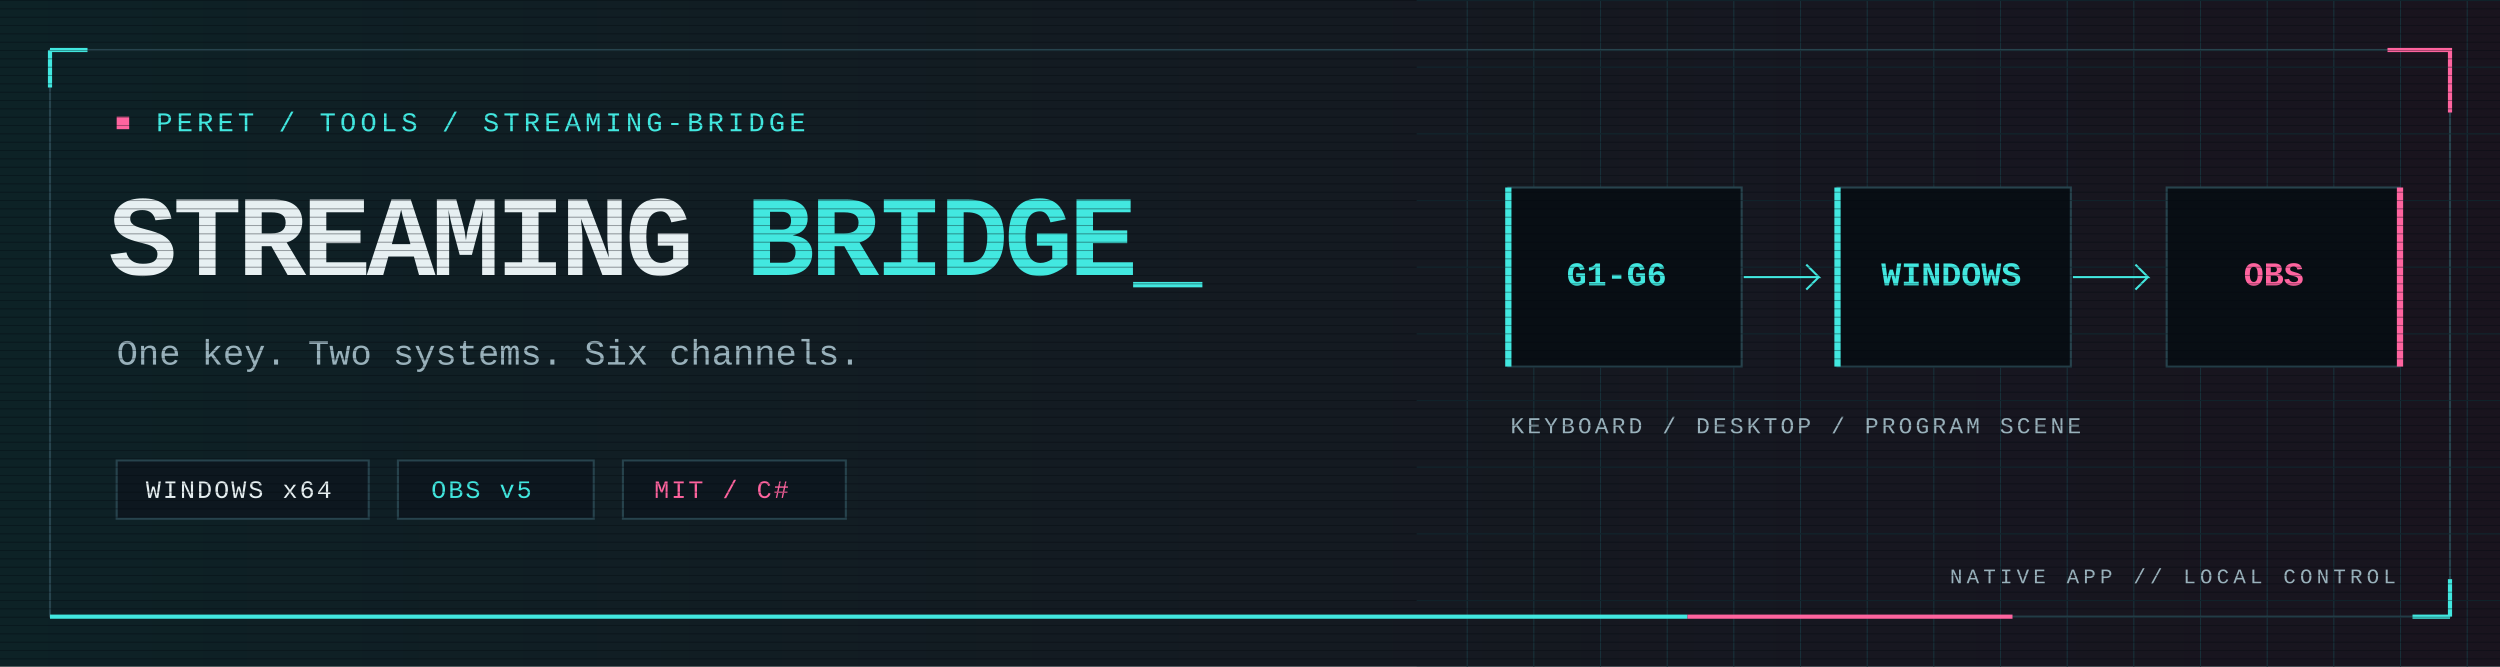
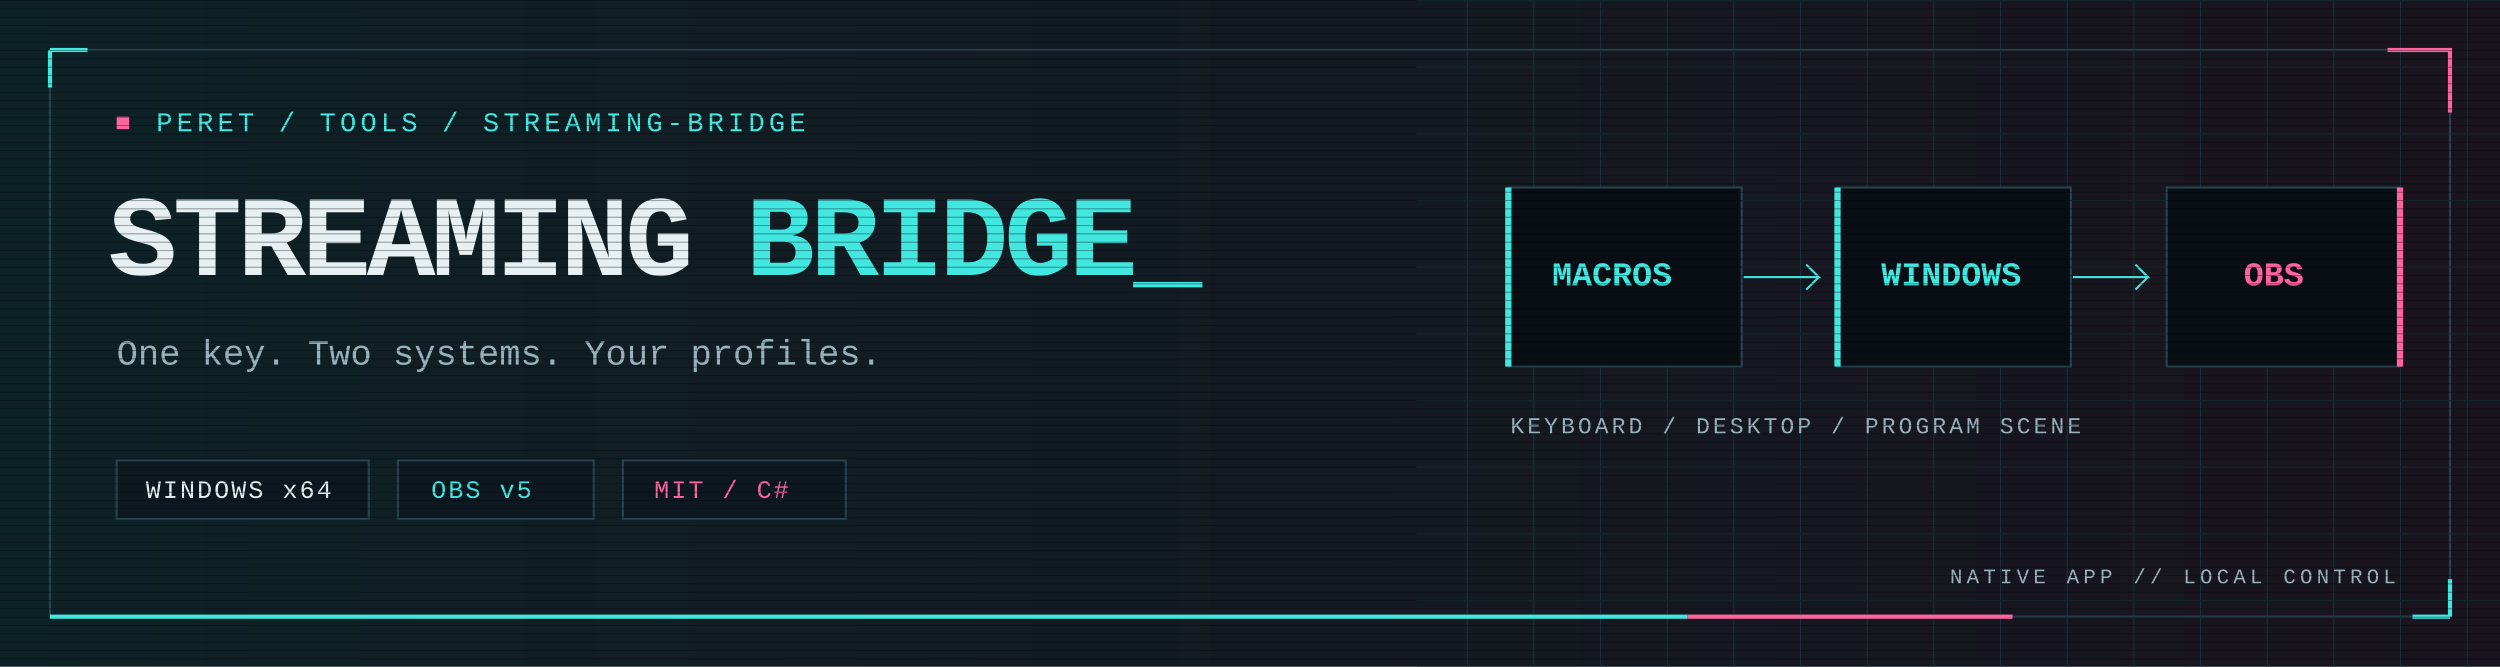
<svg xmlns="http://www.w3.org/2000/svg" width="1200" height="320" viewBox="0 0 1200 320" role="img" aria-labelledby="title description">
  <defs>
    <pattern id="grid" width="32" height="32" patternUnits="userSpaceOnUse">
      <path d="M32 0H0V32" fill="none" stroke="#173039" stroke-width="1" />
    </pattern>
    <pattern id="scan" width="4" height="4" patternUnits="userSpaceOnUse">
      <path d="M0 0H4" stroke="#030a10" stroke-opacity=".35" />
    </pattern>
    <linearGradient id="glow" x1="0" x2="1">
      <stop stop-color="#42e8e0" stop-opacity=".09" />
      <stop offset="1" stop-color="#ff649f" stop-opacity=".07" />
    </linearGradient>
  </defs>
  <path fill="#080e14" d="M0 0h1200v320H0z" />
  <path fill="url(#glow)" d="M0 0h1200v320H0z" />
  <path fill="url(#grid)" d="M680 0h520v320H680z" />
  <path d="M24 24h1152v272H24z" fill="none" stroke="#27434d" />
  <path d="M24 24h18M24 24v18M1176 296h-18M1176 296v-18" fill="none" stroke="#42e8e0" stroke-width="2" />
  <path d="M1146 24h30v30" fill="none" stroke="#ff649f" stroke-width="2" />
  <g font-family="Consolas, 'Liberation Mono', monospace">
    <path d="M56 56h6v6h-6z" fill="#ff649f" />
    <text x="75" y="63" fill="#42e8e0" font-size="13" letter-spacing="2">PERET / TOOLS / STREAMING-BRIDGE</text>
    <text x="52" y="132" fill="#e7f0f2" font-size="55" font-weight="700" letter-spacing="-2">STREAMING</text>
    <text x="358" y="132" fill="#42e8e0" font-size="55" font-weight="700" letter-spacing="-2">BRIDGE_</text>
-     <text x="56" y="175" fill="#99b1bb" font-size="17">One key. Two systems. Six channels.</text>
+     <text x="56" y="175" fill="#99b1bb" font-size="17">One key. Two systems. Your profiles.</text>
    <g font-size="12" letter-spacing="1">
      <path d="M56 221h121v28H56zM191 221h94v28h-94zM299 221h107v28H299z" fill="#0d171f" stroke="#27434d" />
      <text x="70" y="239" fill="#e7f0f2">WINDOWS x64</text>
      <text x="207" y="239" fill="#42e8e0">OBS v5</text>
      <text x="314" y="239" fill="#ff649f">MIT / C#</text>
    </g>
    <g transform="translate(724 90)">
      <path d="M0 0h112v86H0zM158 0h112v86H158zM316 0h112v86H316z" fill="#080e14" stroke="#27434d" />
      <path d="M0 0v86M158 0v86" stroke="#42e8e0" stroke-width="3" />
      <path d="M428 0v86" stroke="#ff649f" stroke-width="3" />
      <g fill="#42e8e0" font-size="16" font-weight="700">
-         <text x="28" y="47">G1-G6</text>
+         <text x="21" y="47">MACROS</text>
        <text x="179" y="47">WINDOWS</text>
      </g>
      <text x="353" y="47" fill="#ff649f" font-size="16" font-weight="700">OBS</text>
      <path d="M113 43h36l-6-6m6 6-6 6M271 43h36l-6-6m6 6-6 6" fill="none" stroke="#42e8e0" />
      <text x="1" y="118" fill="#99b1bb" font-size="11" letter-spacing="1.5">KEYBOARD  /  DESKTOP  /  PROGRAM SCENE</text>
    </g>
    <text x="1150" y="280" text-anchor="end" fill="#99b1bb" font-size="10" letter-spacing="2">NATIVE APP // LOCAL CONTROL</text>
  </g>
  <path fill="url(#scan)" d="M0 0h1200v320H0z" />
  <path d="M24 296h786" stroke="#42e8e0" stroke-width="2" />
  <path d="M810 296h156" stroke="#ff649f" stroke-width="2" />
</svg>
